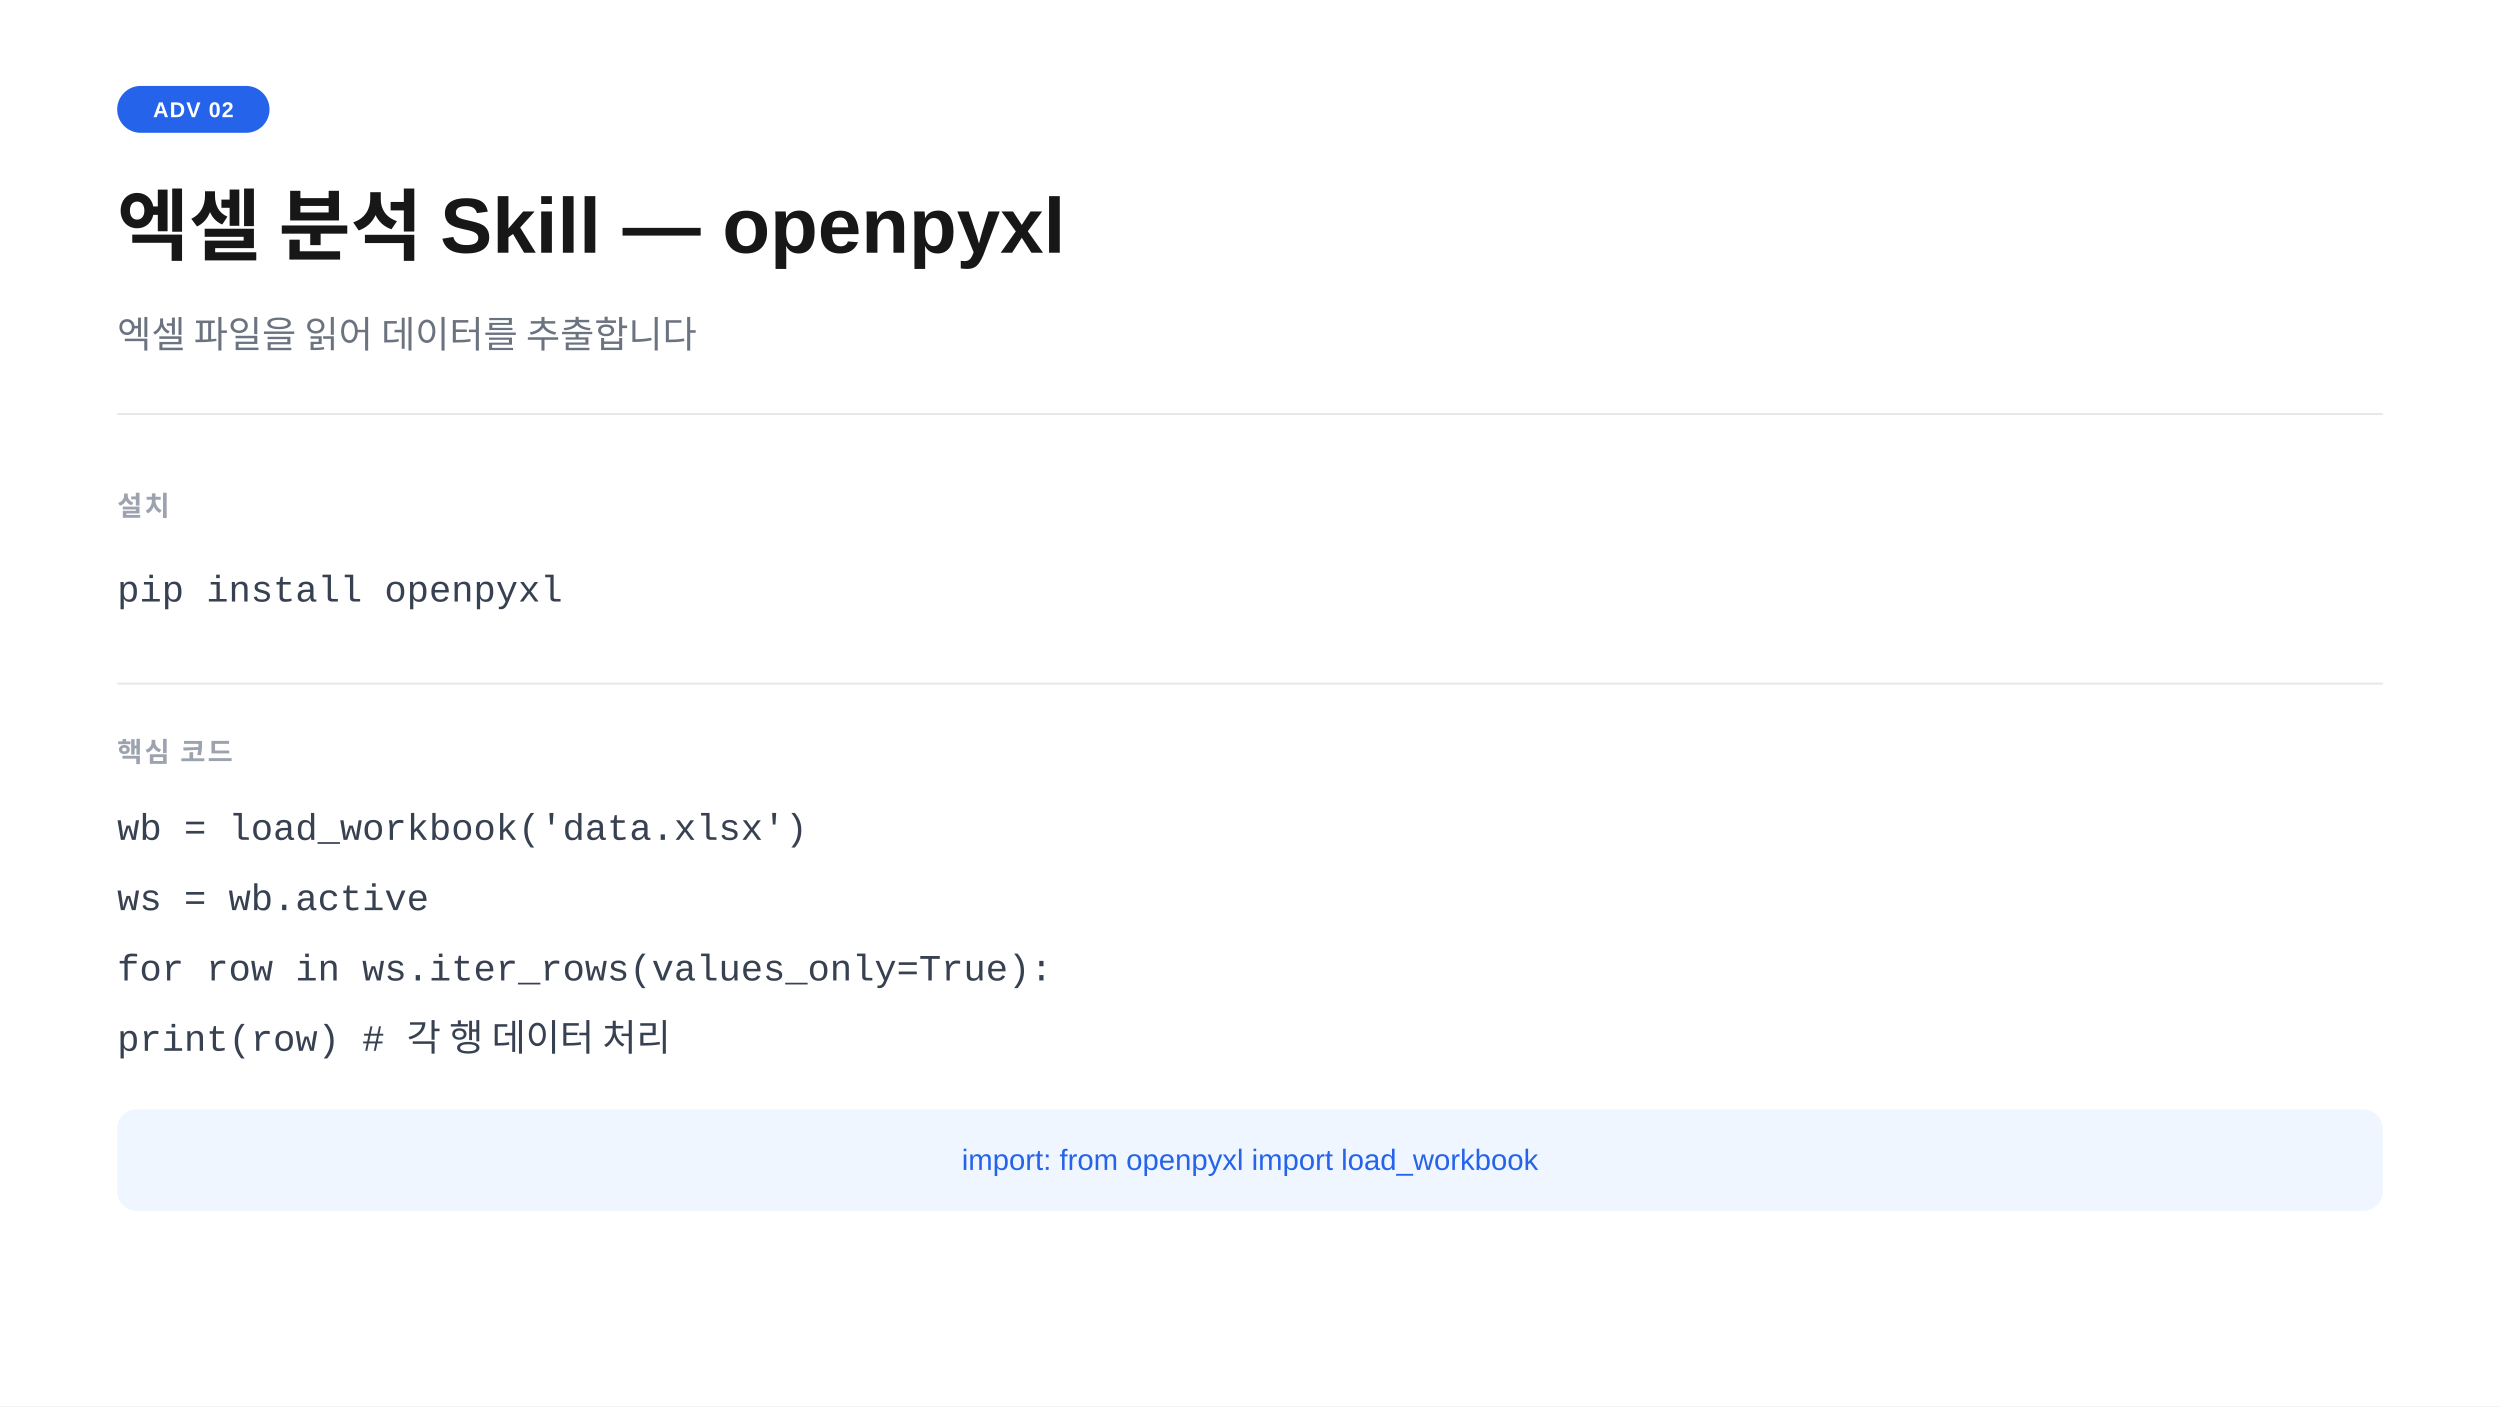
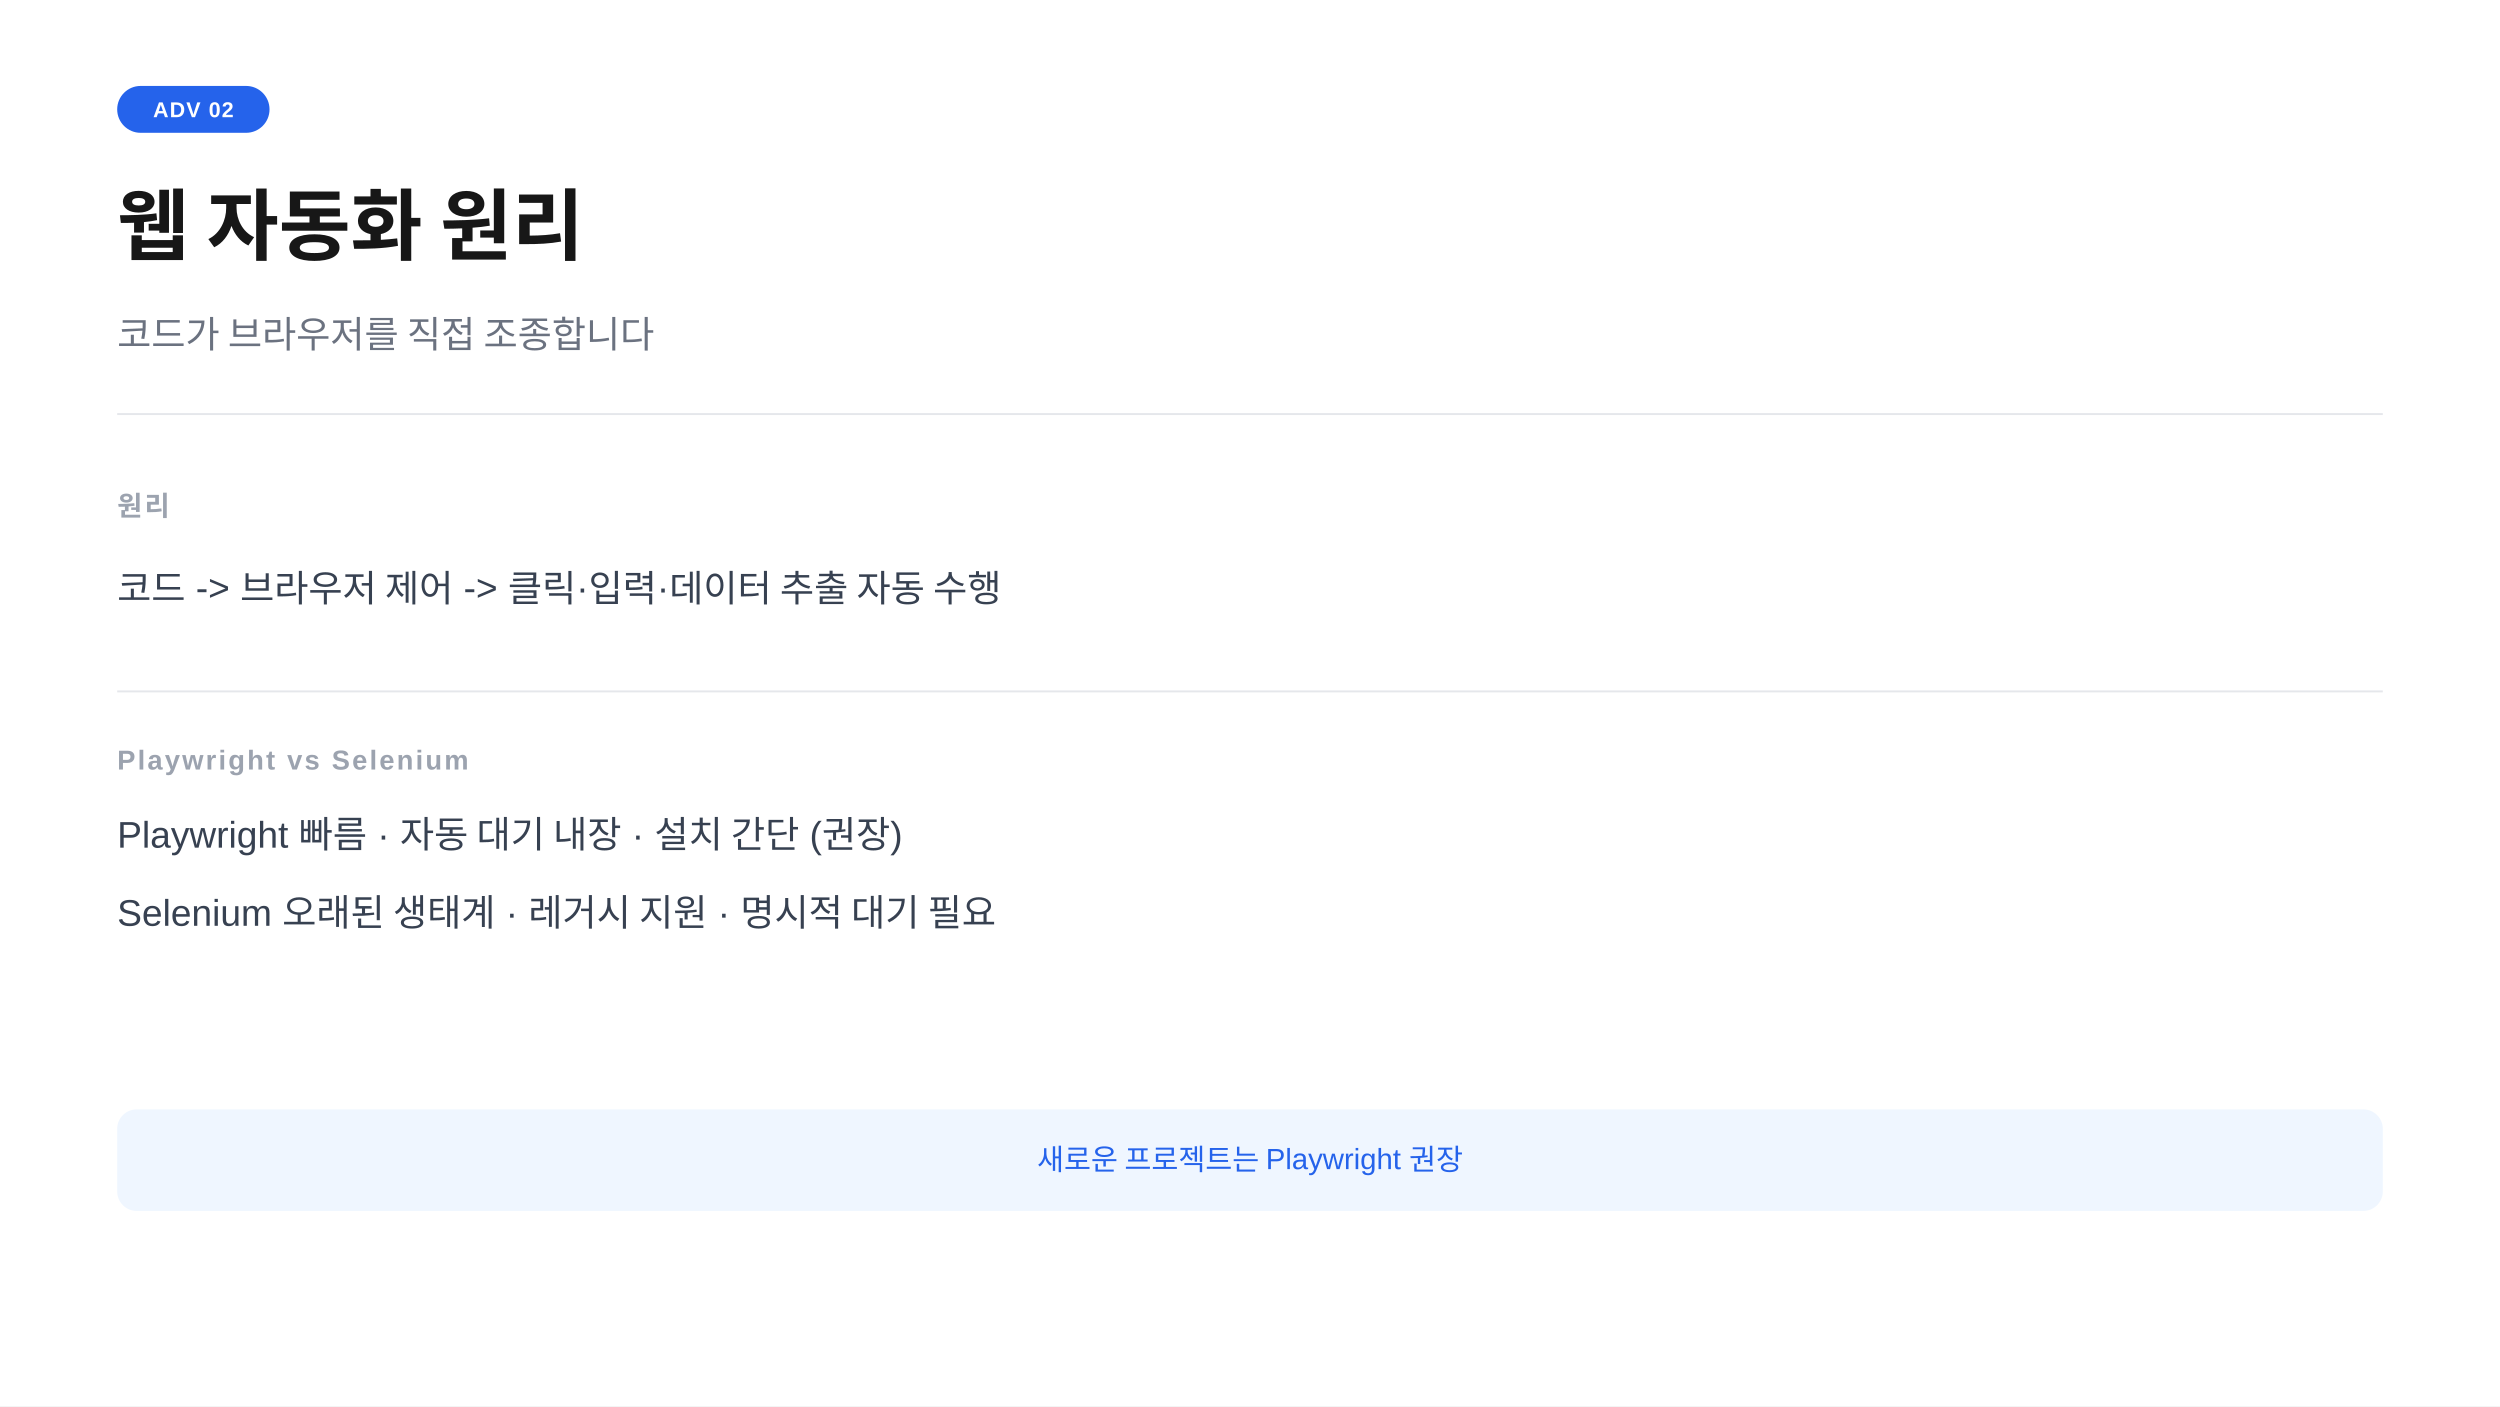
<svg xmlns="http://www.w3.org/2000/svg" width="1280" height="720" viewBox="0 0 1280 720">
  <rect width="1280" height="720" fill="#ffffff" />
  <rect x="60" y="44" width="78" height="24" rx="12" fill="#2563eb" />
  <text x="99" y="60" text-anchor="middle" font-family="-apple-system,BlinkMacSystemFont,'Segoe UI',Arial,sans-serif" font-size="11" font-weight="700" fill="#ffffff" letter-spacing="0.05em">ADV 02</text>
-   <text x="60" y="130" font-family="-apple-system,BlinkMacSystemFont,'Segoe UI',Arial,sans-serif" font-size="40" font-weight="700" fill="#171717">엑셀 분석 Skill  —  openpyxl</text>
-   <text x="60" y="178" font-family="-apple-system,BlinkMacSystemFont,'Segoe UI',Arial,sans-serif" font-size="19" fill="#6b7280">엑셀 파일을 읽어 데이터를 추출합니다</text>
+   <text x="60" y="130" font-family="-apple-system,BlinkMacSystemFont,'Segoe UI',Arial,sans-serif" font-size="40" font-weight="700" fill="#171717">웹 자동화 원리</text>
+   <text x="60" y="178" font-family="-apple-system,BlinkMacSystemFont,'Segoe UI',Arial,sans-serif" font-size="19" fill="#6b7280">코드가 브라우저를 직접 조종합니다</text>
  <line x1="60" y1="212" x2="1220" y2="212" stroke="#e5e7eb" stroke-width="1" />
-   <text x="60" y="264" font-family="-apple-system,BlinkMacSystemFont,'Segoe UI',Arial,sans-serif" font-size="14" font-weight="600" fill="#9ca3af" letter-spacing="0.08em">설치</text>
-   <text x="60" y="308" font-family="'Courier New',Courier,monospace" font-size="19" fill="#374151">pip install openpyxl</text>
-   <line x1="60" y1="350" x2="1220" y2="350" stroke="#e5e7eb" stroke-width="1" />
-   <text x="60" y="390" font-family="-apple-system,BlinkMacSystemFont,'Segoe UI',Arial,sans-serif" font-size="14" font-weight="600" fill="#9ca3af" letter-spacing="0.08em">핵심 코드</text>
-   <text x="60" y="430" font-family="'Courier New',Courier,monospace" font-size="19" fill="#374151">wb = load_workbook('data.xlsx')</text>
-   <text x="60" y="466" font-family="'Courier New',Courier,monospace" font-size="19" fill="#374151">ws = wb.active</text>
-   <text x="60" y="502" font-family="'Courier New',Courier,monospace" font-size="19" fill="#374151">for row in ws.iter_rows(values_only=True):</text>
-   <text x="60" y="538" font-family="'Courier New',Courier,monospace" font-size="19" fill="#374151">    print(row)  # 각 행 데이터 처리</text>
+   <text x="60" y="264" font-family="-apple-system,BlinkMacSystemFont,'Segoe UI',Arial,sans-serif" font-size="14" font-weight="600" fill="#9ca3af" letter-spacing="0.08em">원리</text>
+   <text x="60" y="308" font-family="-apple-system,BlinkMacSystemFont,'Segoe UI',Arial,sans-serif" font-size="19" fill="#374151">코드  -&gt;  브라우저 제어  -&gt;  클릭·입력·데이터 추출 자동 수행</text>
+   <line x1="60" y1="354" x2="1220" y2="354" stroke="#e5e7eb" stroke-width="1" />
+   <text x="60" y="394" font-family="-apple-system,BlinkMacSystemFont,'Segoe UI',Arial,sans-serif" font-size="14" font-weight="600" fill="#9ca3af" letter-spacing="0.08em">Playwright vs Selenium</text>
+   <text x="60" y="434" font-family="-apple-system,BlinkMacSystemFont,'Segoe UI',Arial,sans-serif" font-size="19" fill="#374151">Playwright   빠름 · 자동 대기 내장 · 설치 간단  (권장)</text>
+   <text x="60" y="474" font-family="-apple-system,BlinkMacSystemFont,'Segoe UI',Arial,sans-serif" font-size="19" fill="#374151">Selenium      오래된 생태계 · 레거시 지원 · 명시적 대기 필요</text>
  <rect x="60" y="568" width="1160" height="52" rx="10" fill="#eff6ff" />
-   <text x="640" y="599" text-anchor="middle" font-family="-apple-system,BlinkMacSystemFont,'Segoe UI',Arial,sans-serif" font-size="15" fill="#2563eb">import: from openpyxl import load_workbook</text>
+   <text x="640" y="599" text-anchor="middle" font-family="-apple-system,BlinkMacSystemFont,'Segoe UI',Arial,sans-serif" font-size="15" fill="#2563eb">새로운 프로젝트는 Playwright 권장</text>
</svg>
